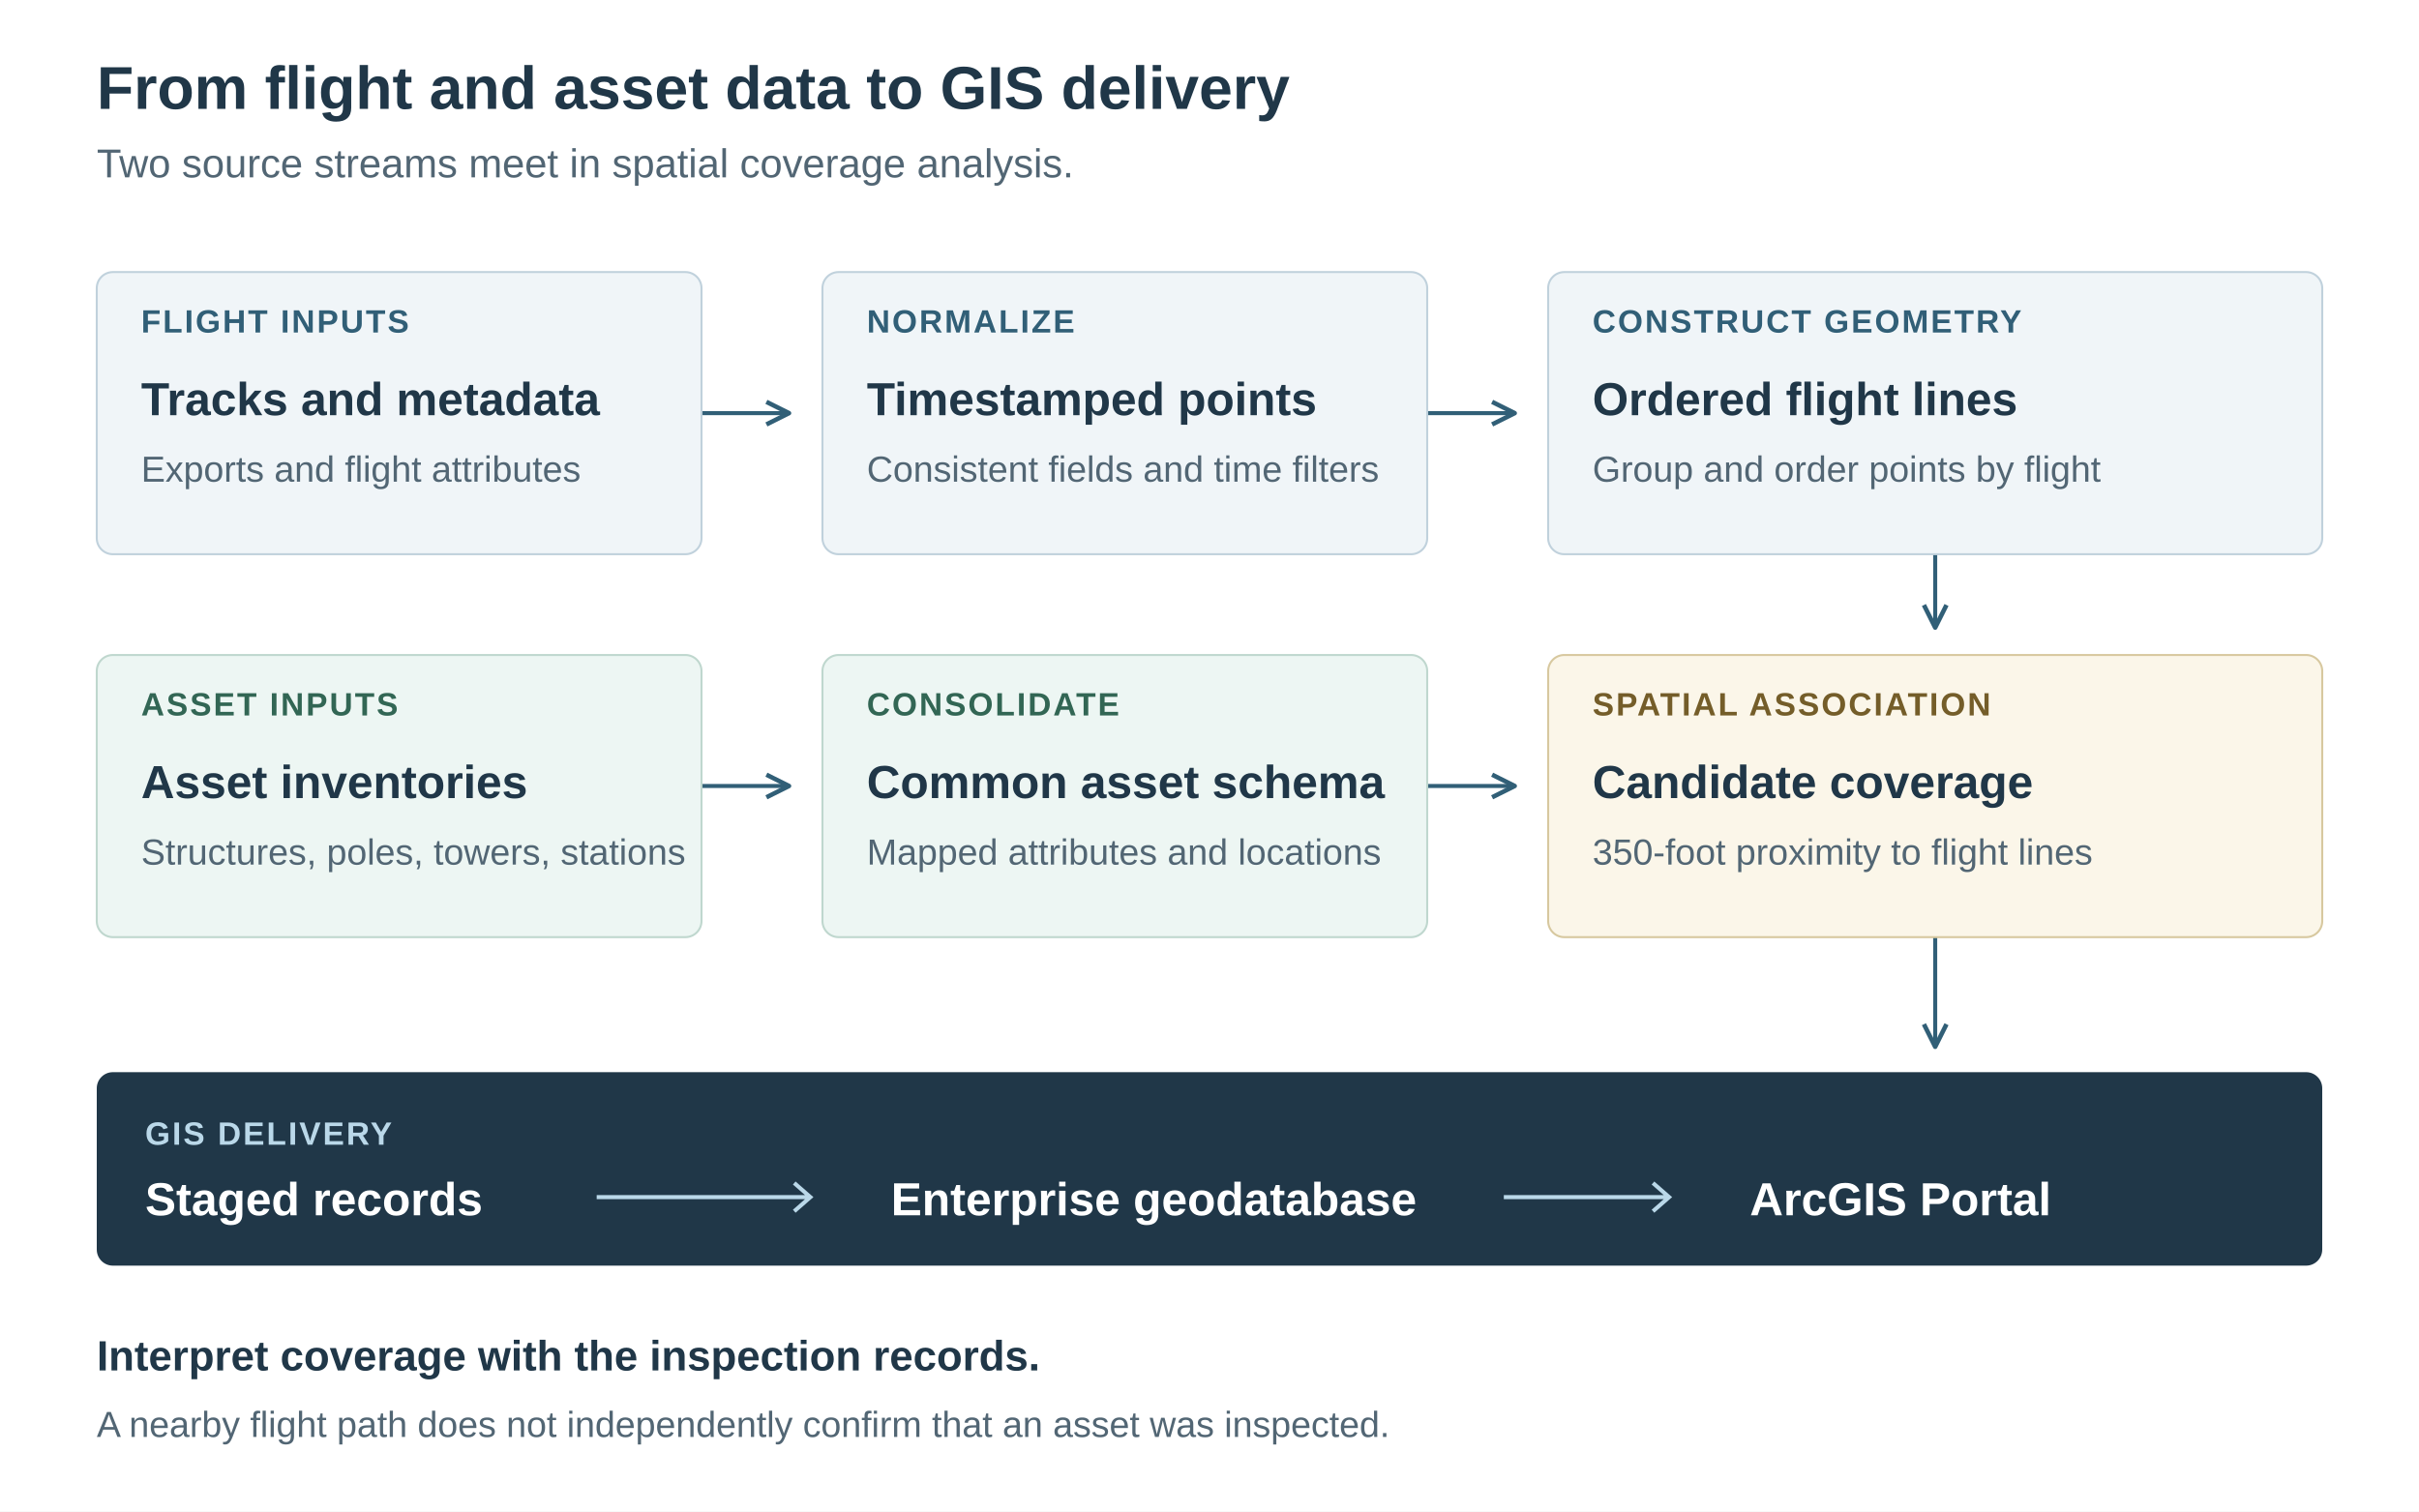
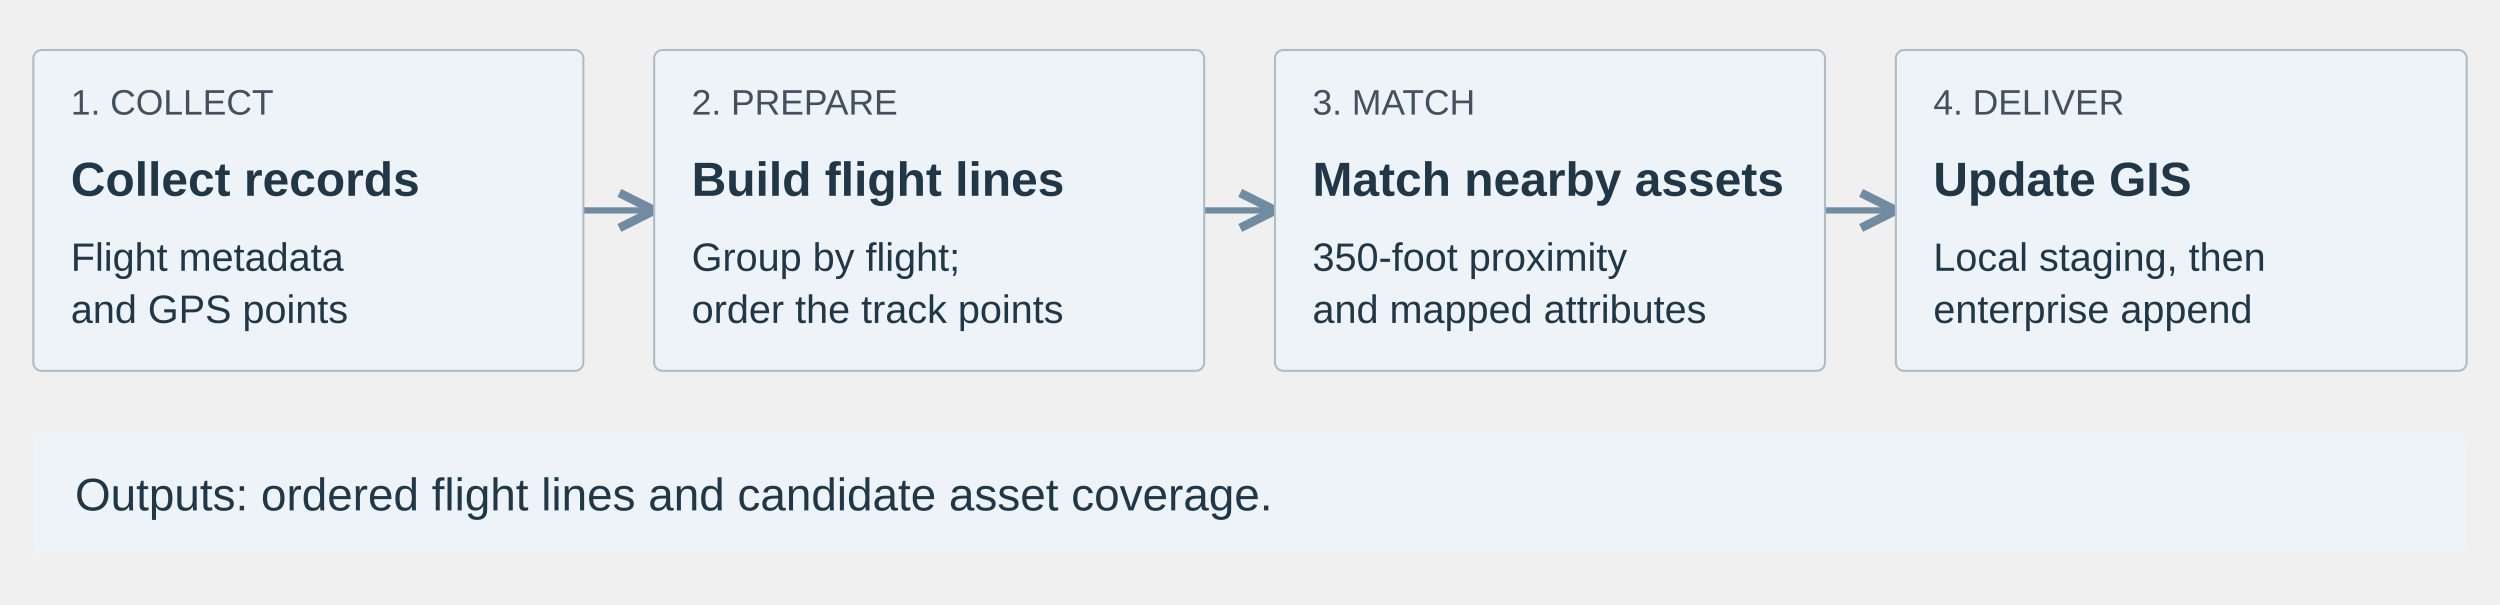
- <svg xmlns="http://www.w3.org/2000/svg" width="1200" height="750" viewBox="0 0 1200 750" role="img" aria-labelledby="title desc">
+ <svg xmlns="http://www.w3.org/2000/svg" width="1200" height="290" viewBox="0 0 1200 290" role="img" aria-labelledby="title desc">
  <defs>
    <marker id="arrow" viewBox="0 0 10 10" refX="8" refY="5" markerWidth="7" markerHeight="7" orient="auto">
-       <path d="M1 1 9 5 1 9" fill="none" stroke="#315f77" stroke-width="1.6" stroke-linejoin="round" />
+       <path d="M1 1 9 5 1 9" fill="none" stroke="#718ca0" stroke-width="2" stroke-linejoin="round" />
    </marker>
  </defs>
-   <rect width="1200" height="750" fill="#fff" />
+   <g fill="none" stroke="#718ca0" stroke-width="3" marker-end="url(#arrow)">
+     <path d="M280 101H312" />
+     <path d="M578 101H610" />
+     <path d="M876 101H908" />
+   </g>
+   <g fill="#edf3f7" stroke="#aebcc7">
+     <rect x="16" y="24" width="264" height="154" rx="4" />
+     <rect x="314" y="24" width="264" height="154" rx="4" />
+     <rect x="612" y="24" width="264" height="154" rx="4" />
+     <rect x="910" y="24" width="274" height="154" rx="4" />
+   </g>
  <g font-family="Arial, Helvetica, sans-serif" fill="#203748">
-     <text x="48" y="54" font-size="30" font-weight="700">From flight and asset data to GIS delivery</text>
-     <text x="48" y="88" font-size="20" fill="#526674">Two source streams meet in spatial coverage analysis.</text>
-     <g fill="none" stroke="#315f77" stroke-width="2" marker-end="url(#arrow)">
-       <path d="M348 205H390" />
-       <path d="M708 205H750" />
-       <path d="M348 390H390" />
-       <path d="M708 390H750" />
-       <path d="M960 275V310" />
-       <path d="M960 465V518" />
-     </g>
-     <g fill="#f0f5f8" stroke="#c0d1dc">
-       <rect x="48" y="135" width="300" height="140" rx="8" />
-       <rect x="408" y="135" width="300" height="140" rx="8" />
-       <rect x="768" y="135" width="384" height="140" rx="8" />
-     </g>
-     <g font-size="16" font-weight="700" fill="#315f77" letter-spacing="1">
-       <text x="70" y="165">FLIGHT INPUTS</text>
-       <text x="430" y="165">NORMALIZE</text>
-       <text x="790" y="165">CONSTRUCT GEOMETRY</text>
+     <g font-size="17" fill="#43505d">
+       <text x="34" y="55">1. COLLECT</text>
+       <text x="332" y="55">2. PREPARE</text>
+       <text x="630" y="55">3. MATCH</text>
+       <text x="928" y="55">4. DELIVER</text>
    </g>
    <g font-size="23" font-weight="700">
-       <text x="70" y="206">Tracks and metadata</text>
-       <text x="430" y="206">Timestamped points</text>
-       <text x="790" y="206">Ordered flight lines</text>
+       <text x="34" y="94">Collect records</text>
+       <text x="332" y="94">Build flight lines</text>
+       <text x="630" y="94">Match nearby assets</text>
+       <text x="928" y="94">Update GIS</text>
    </g>
-     <g font-size="18" fill="#526674">
-       <text x="70" y="239">Exports and flight attributes</text>
-       <text x="430" y="239">Consistent fields and time filters</text>
-       <text x="790" y="239">Group and order points by flight</text>
+     <g font-size="19">
+       <text x="34" y="130">Flight metadata</text>
+       <text x="34" y="155">and GPS points</text>
+       <text x="332" y="130">Group by flight;</text>
+       <text x="332" y="155">order the track points</text>
+       <text x="630" y="130">350-foot proximity</text>
+       <text x="630" y="155">and mapped attributes</text>
+       <text x="928" y="130">Local staging, then</text>
+       <text x="928" y="155">enterprise append</text>
    </g>
-     <g fill="#edf6f3" stroke="#bfd7ce">
-       <rect x="48" y="325" width="300" height="140" rx="8" />
-       <rect x="408" y="325" width="300" height="140" rx="8" />
-     </g>
-     <rect x="768" y="325" width="384" height="140" rx="8" fill="#fbf6e9" stroke="#d7c89f" />
-     <g font-size="16" font-weight="700" fill="#326654" letter-spacing="1">
-       <text x="70" y="355">ASSET INPUTS</text>
-       <text x="430" y="355">CONSOLIDATE</text>
-     </g>
-     <text x="790" y="355" font-size="16" font-weight="700" fill="#745d29" letter-spacing="1">SPATIAL ASSOCIATION</text>
-     <g font-size="23" font-weight="700">
-       <text x="70" y="396">Asset inventories</text>
-       <text x="430" y="396">Common asset schema</text>
-       <text x="790" y="396">Candidate coverage</text>
-     </g>
-     <g font-size="18" fill="#526674">
-       <text x="70" y="429">Structures, poles, towers, stations</text>
-       <text x="430" y="429">Mapped attributes and locations</text>
-       <text x="790" y="429">350-foot proximity to flight lines</text>
-     </g>
-     <rect x="48" y="532" width="1104" height="96" rx="8" fill="#203748" />
-     <text x="72" y="568" font-size="16" font-weight="700" fill="#bad8e9" letter-spacing="1">GIS DELIVERY</text>
-     <g font-size="23" font-weight="700" fill="#fff">
-       <text x="72" y="603">Staged records</text>
-       <text x="442" y="603">Enterprise geodatabase</text>
-       <text x="868" y="603">ArcGIS Portal</text>
-     </g>
-     <g fill="none" stroke="#bad8e9" stroke-width="2">
-       <path d="M296 594H402m-8-7 8 7-8 7" />
-       <path d="M746 594H828m-8-7 8 7-8 7" />
-     </g>
-     <text x="48" y="680" font-size="21" font-weight="700">Interpret coverage with the inspection records.</text>
-     <text x="48" y="713" font-size="18" fill="#526674">A nearby flight path does not independently confirm that an asset was inspected.</text>
+     <rect x="16" y="208" width="1168" height="58" rx="4" fill="#edf3f7" />
+     <text x="36" y="245" font-size="22">Outputs: ordered flight lines and candidate asset coverage.</text>
  </g>
</svg>
